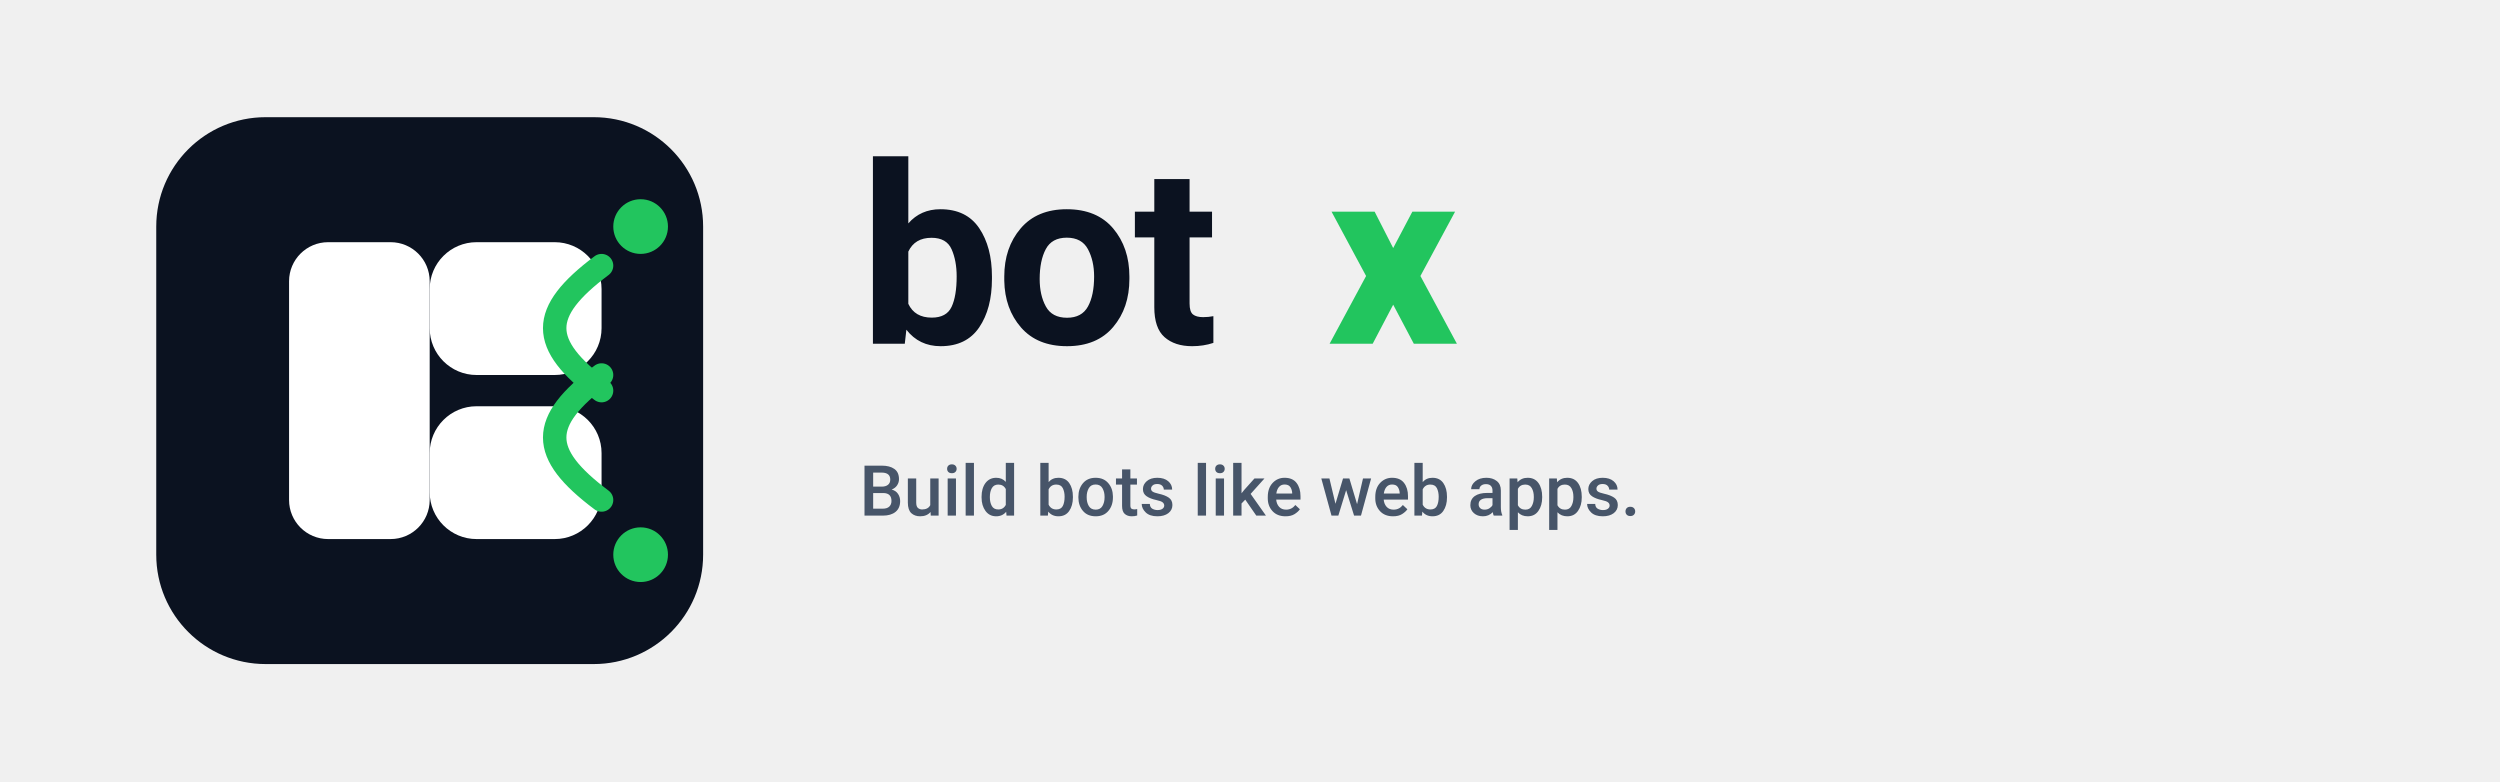
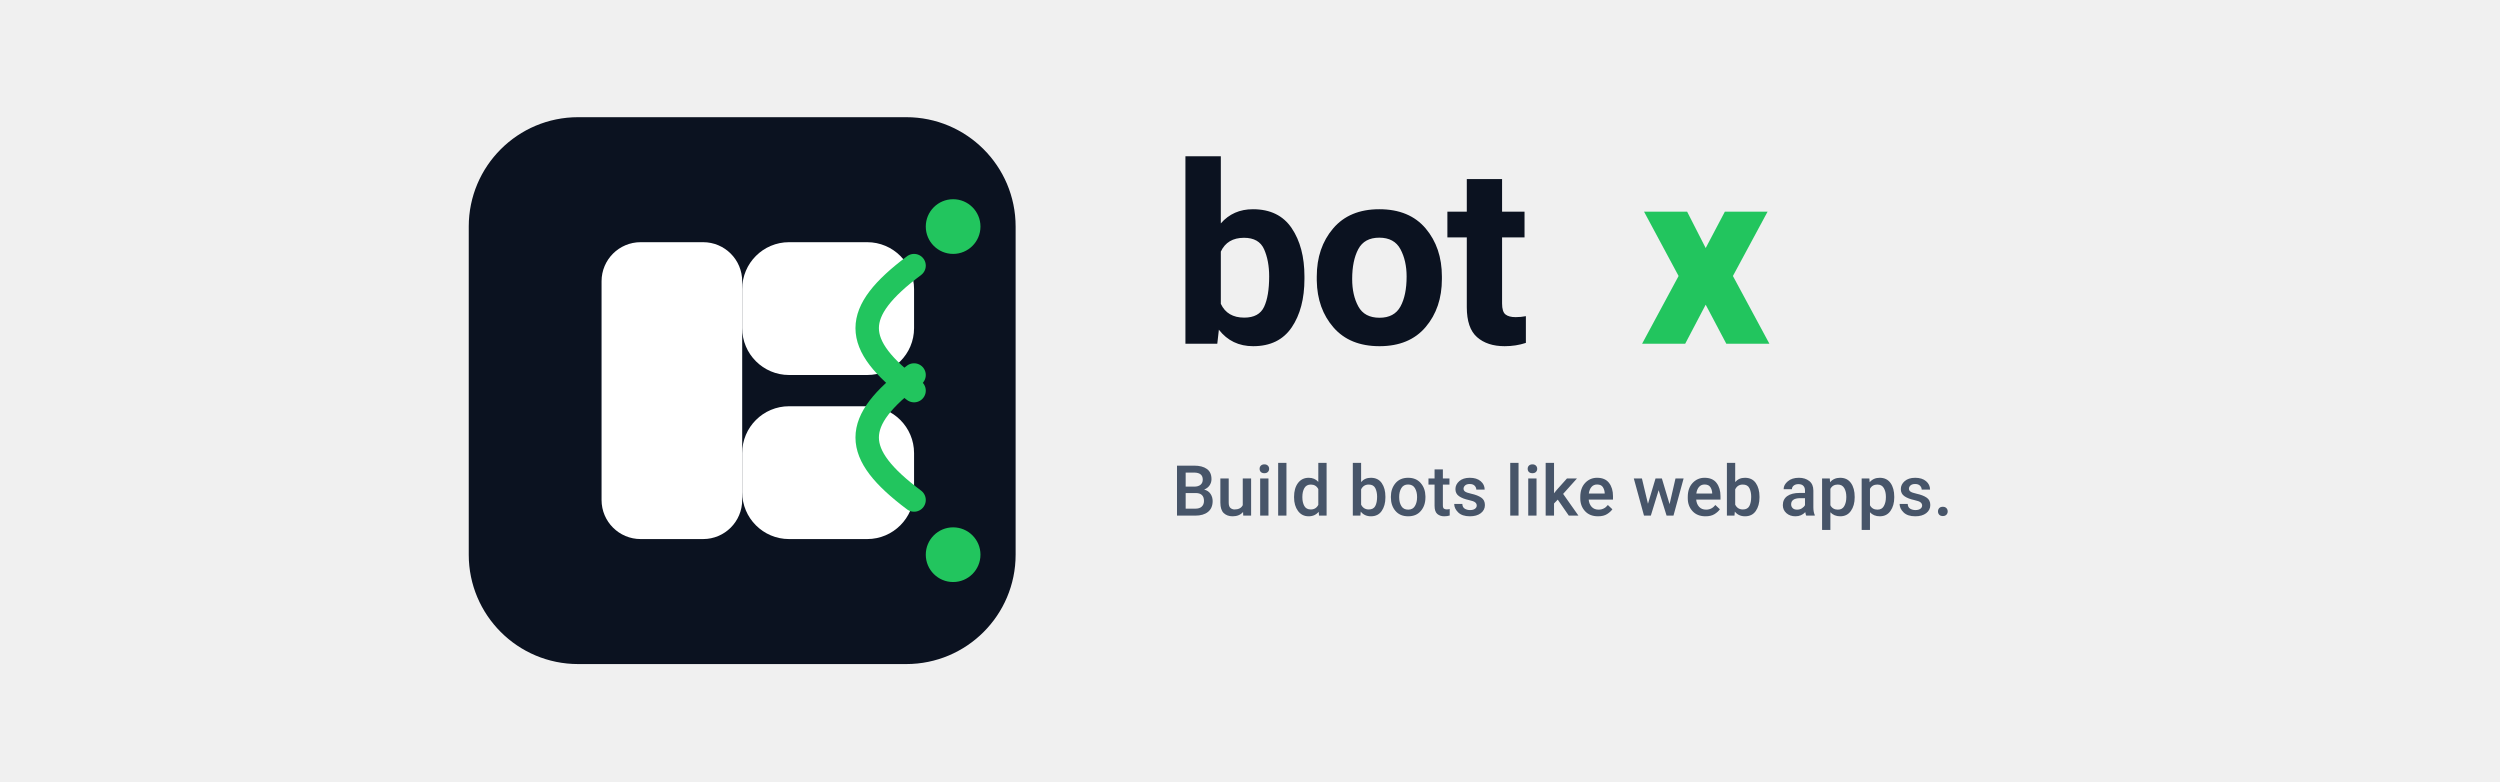
<svg xmlns="http://www.w3.org/2000/svg" width="640" height="200" viewBox="0 0 640 200" fill="none">
-   <g transform="translate(40,30)">
-     <rect x="0" y="0" width="140" height="140" rx="28" fill="#0B1220" />
-     <rect x="34" y="32" width="36" height="76" rx="10" fill="#FFFFFF" />
-     <rect x="70" y="32" width="44" height="34" rx="12" fill="#FFFFFF" />
-     <rect x="70" y="74" width="44" height="34" rx="12" fill="#FFFFFF" />
-     <circle cx="124" cy="28" r="7" fill="#22C55E" />
-     <circle cx="124" cy="112" r="7" fill="#22C55E" />
-     <path d="M114 38 C98 50, 98 58, 114 70" stroke="#22C55E" stroke-width="6" stroke-linecap="round" />
-     <path d="M114 98 C98 86, 98 78, 114 66" stroke="#22C55E" stroke-width="6" stroke-linecap="round" />
-   </g>
-   <g transform="translate(220,88)">
-     <text x="0" y="0" font-family="ui-sans-serif, system-ui, -apple-system, Segoe UI, Roboto, Helvetica, Arial" font-size="64" font-weight="700" letter-spacing="-1" fill="#0B1220">bot</text>
-     <text x="120" y="0" font-family="ui-sans-serif, system-ui, -apple-system, Segoe UI, Roboto, Helvetica, Arial" font-size="64" font-weight="800" letter-spacing="-1" fill="#22C55E">x</text>
-     <text x="0" y="44" font-family="ui-sans-serif, system-ui, -apple-system, Segoe UI, Roboto, Helvetica, Arial" font-size="18" font-weight="500" fill="#475569">Build bots like web apps.</text>
+   <g transform="translate(80,0)">
+     <g transform="translate(40,30)">
+       <rect x="0" y="0" width="140" height="140" rx="28" fill="#0B1220" />
+       <rect x="34" y="32" width="36" height="76" rx="10" fill="#FFFFFF" />
+       <rect x="70" y="32" width="44" height="34" rx="12" fill="#FFFFFF" />
+       <rect x="70" y="74" width="44" height="34" rx="12" fill="#FFFFFF" />
+       <circle cx="124" cy="28" r="7" fill="#22C55E" />
+       <circle cx="124" cy="112" r="7" fill="#22C55E" />
+       <path d="M114 38 C98 50, 98 58, 114 70" stroke="#22C55E" stroke-width="6" stroke-linecap="round" />
+       <path d="M114 98 C98 86, 98 78, 114 66" stroke="#22C55E" stroke-width="6" stroke-linecap="round" />
+     </g>
+     <g transform="translate(220,88)">
+       <text x="0" y="0" font-family="ui-sans-serif, system-ui, -apple-system, Segoe UI, Roboto, Helvetica, Arial" font-size="64" font-weight="700" letter-spacing="-1" fill="#0B1220">bot</text>
+       <text x="120" y="0" font-family="ui-sans-serif, system-ui, -apple-system, Segoe UI, Roboto, Helvetica, Arial" font-size="64" font-weight="800" letter-spacing="-1" fill="#22C55E">x</text>
+       <text x="0" y="44" font-family="ui-sans-serif, system-ui, -apple-system, Segoe UI, Roboto, Helvetica, Arial" font-size="18" font-weight="500" fill="#475569">Build bots like web apps.</text>
+     </g>
  </g>
</svg>
